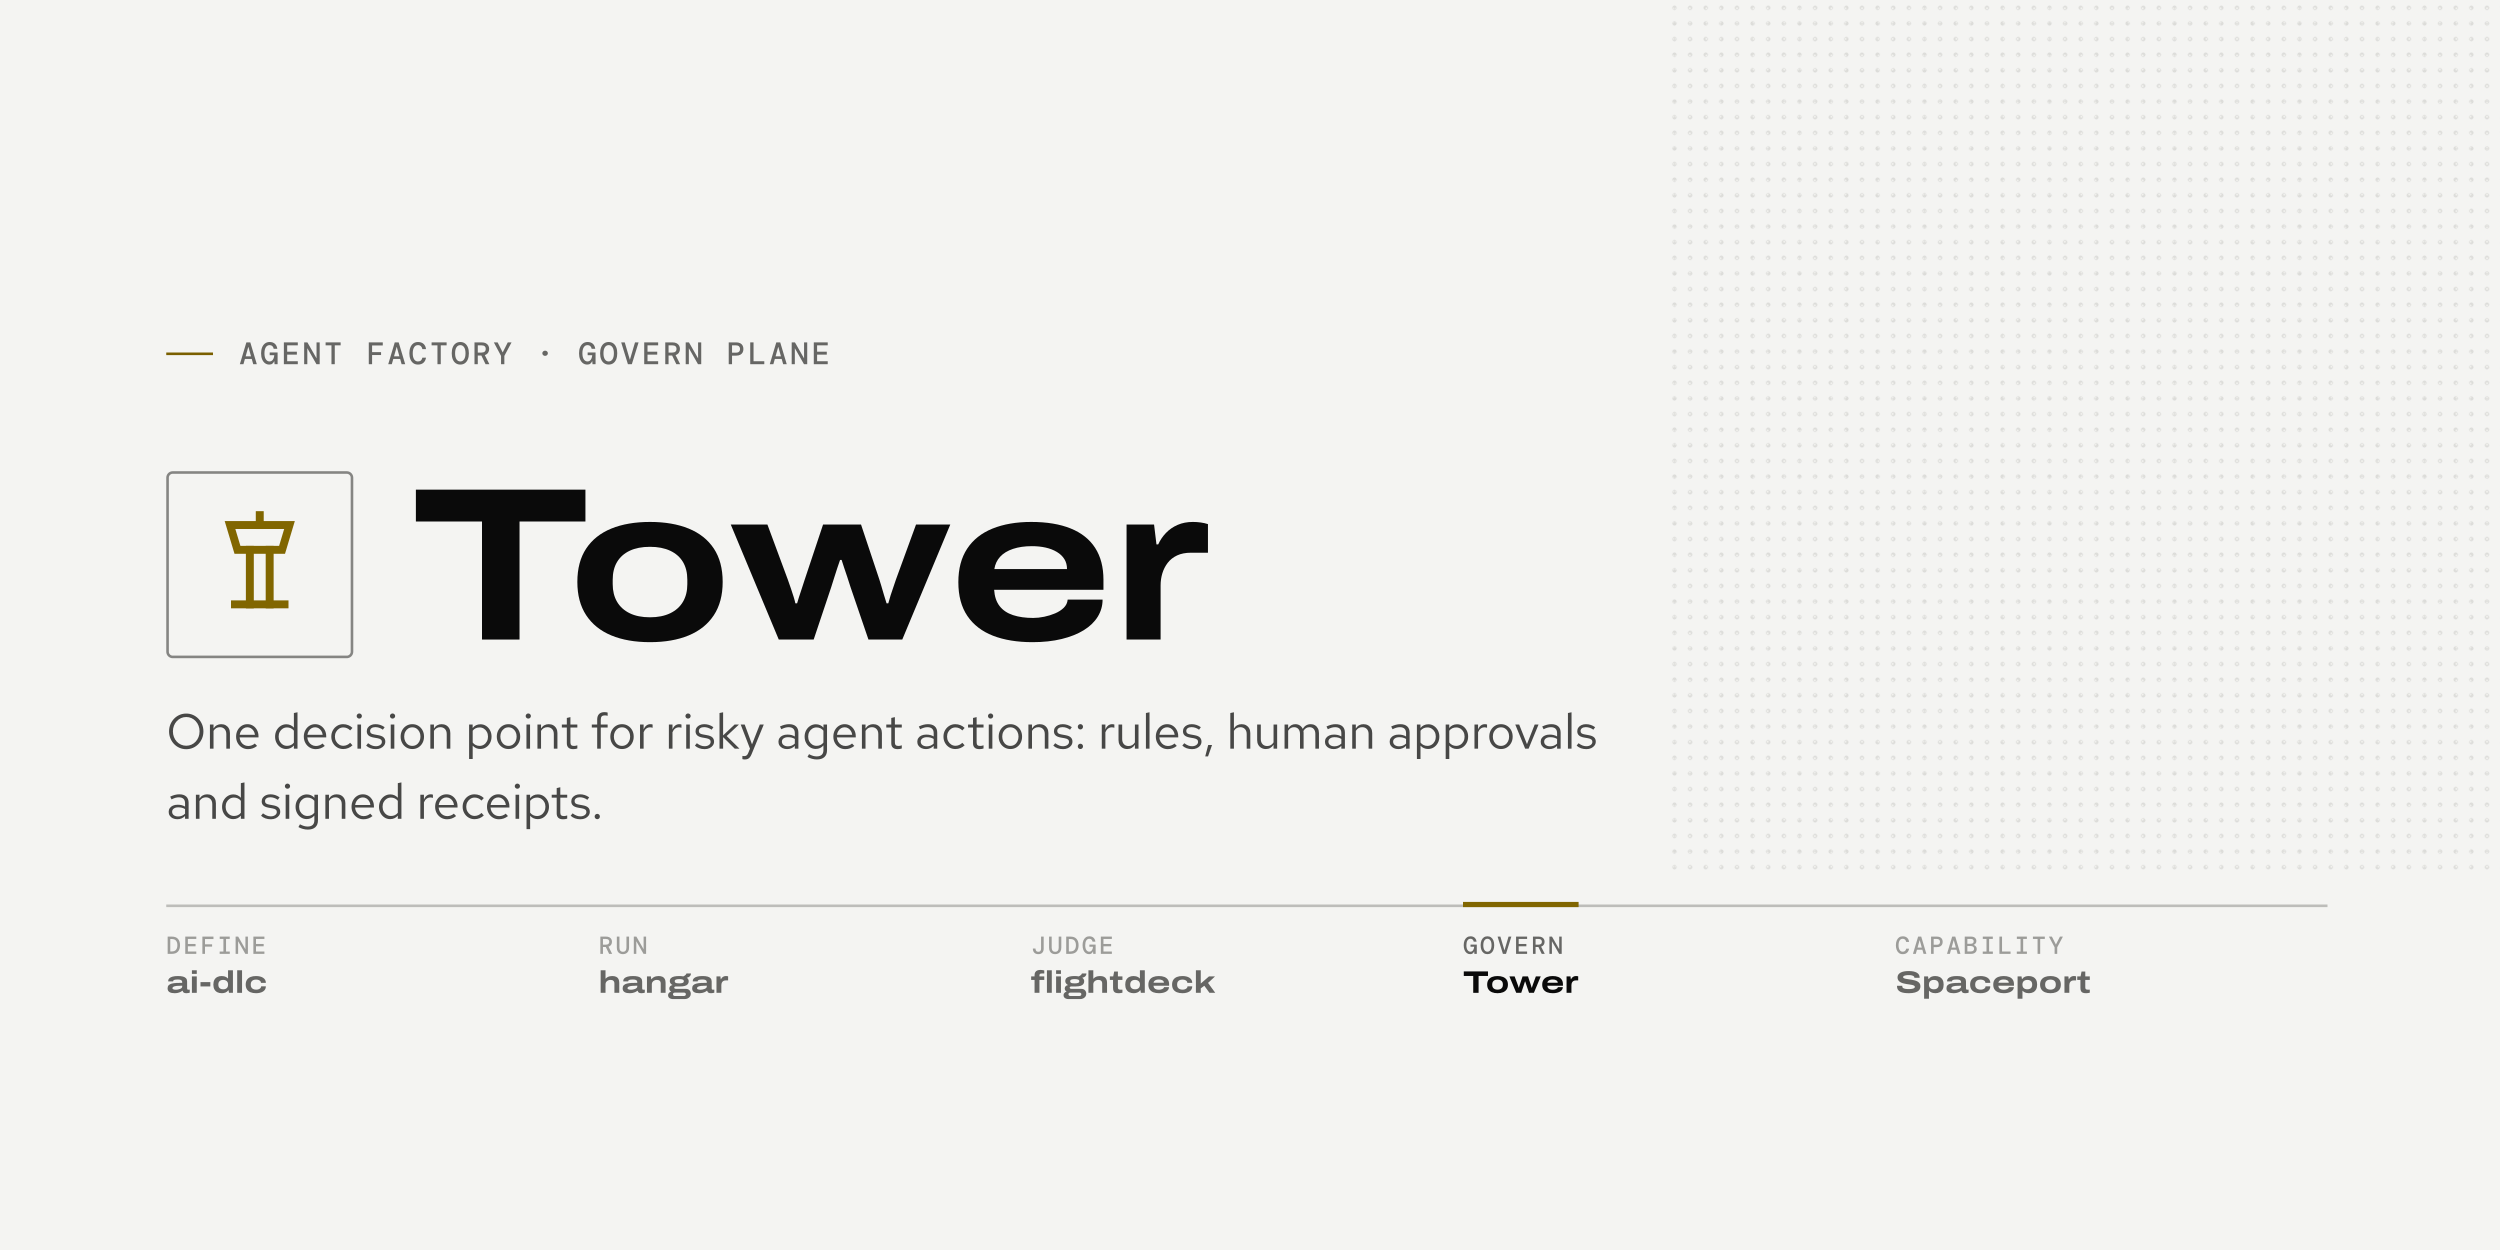
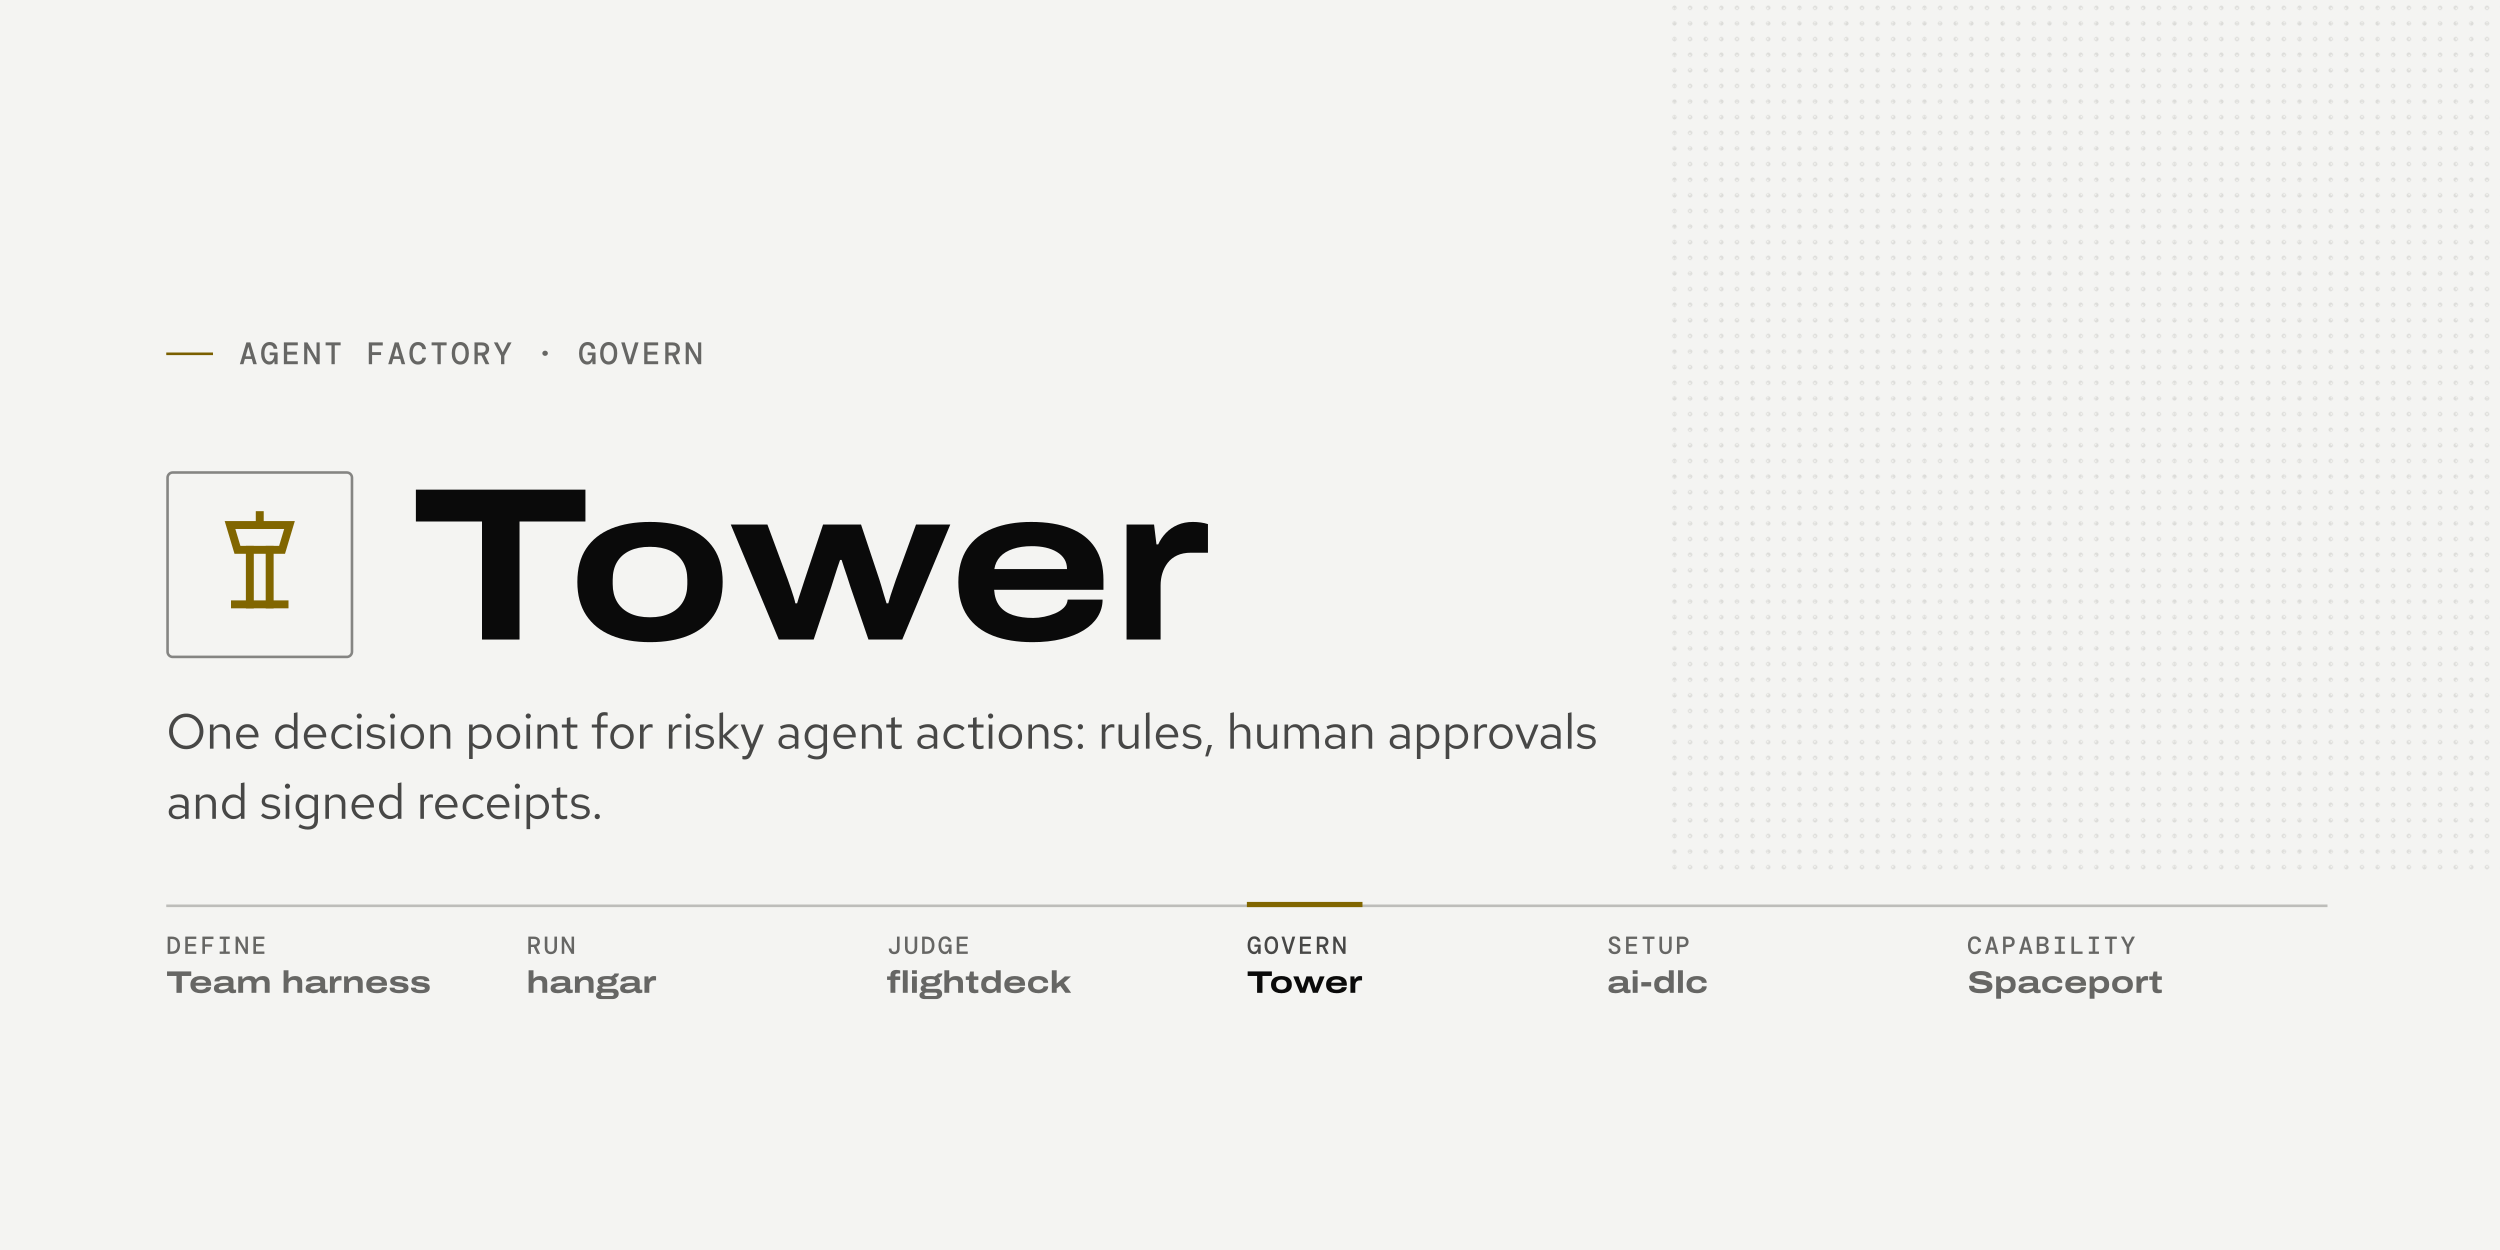
<svg xmlns="http://www.w3.org/2000/svg" width="1280" height="640" viewBox="0 0 1280 640" role="img" aria-labelledby="t d">
  <defs>
    <path id="m1" d="M28 0 237 700H363L572 0H457L410 168H190L143 0ZM297 550 214 253H386L303 550Z" />
    <path id="m7" d="M291 -12Q213 -12 154 32.5Q95 77 62 158Q29 239 29 350Q29 459 62 540Q95 621 156.5 666.5Q218 712 304 712Q408 712 471.5 655Q535 598 549 494H434Q424 548 390.5 580Q357 612 304 612Q223 612 180 542Q137 472 137 350Q137 223 182.5 155.5Q228 88 301 88Q350 88 382 117Q414 146 431 191.5Q448 237 452 288H305V376H559V0H461L454 94H448Q428 48 392 18Q356 -12 291 -12Z" />
    <path id="m5" d="M80 0V700H527V605H186V401H497V307H186V95H527V0Z" />
    <path id="m15" d="M51 0V700H155L448 187V700H549V0H445L152 513V0Z" />
    <path id="m21" d="M247 0V605H59V700H541V605H353V0Z" />
    <path id="m6" d="M84 0V700H533V601H190V387H478V294H190V0Z" />
    <path id="m3" d="M302 -12Q214 -12 152.5 33Q91 78 58.5 159.5Q26 241 26 349Q26 458 58.5 539.5Q91 621 153 666.5Q215 712 302 712Q415 712 482 650.5Q549 589 560 484H443Q434 539 398.5 575.5Q363 612 301 612Q222 612 178 542Q134 472 134 349Q134 227 178 157.5Q222 88 301 88Q365 88 399 121.5Q433 155 443 210H560Q544 107 479 47.5Q414 -12 302 -12Z" />
    <path id="m16" d="M300 -12Q215 -12 153 32Q91 76 58 157Q25 238 25 350Q25 462 58 543Q91 624 153 668Q215 712 300 712Q386 712 447.5 668Q509 624 542 543Q575 462 575 350Q575 238 542 157Q509 76 447.5 32Q386 -12 300 -12ZM300 88Q375 88 421 155.5Q467 223 467 350Q467 477 421 544.5Q375 612 300 612Q224 612 178.5 544.5Q133 477 133 350Q133 223 178.5 155.5Q224 88 300 88Z" />
    <path id="m19" d="M75 0V700H304Q386 700 439.5 672Q493 644 519.5 596.5Q546 549 546 489Q546 421 511.5 368.5Q477 316 406 292L553 0H430L296 277H181V0ZM181 373H298Q370 373 403.5 405Q437 437 437 489Q437 542 404 573.5Q371 605 297 605H181Z" />
    <path id="m26" d="M247 0V266L16 700H137L300 378L463 700H584L353 266V0Z" />
    <path id="m87" d="M300 267Q263 267 237 291.5Q211 316 211 351Q211 386 237 410Q263 434 300 434Q338 434 363.5 410Q389 386 389 351Q389 316 363.5 291.5Q338 267 300 267Z" />
    <path id="m23" d="M237 0 21 700H135L300 140L465 700H579L363 0Z" />
-     <path id="m17" d="M71 0V700H308Q388 700 440 672.5Q492 645 517 597Q542 549 542 487Q542 425 517 377Q492 329 440 301.5Q388 274 308 274H177V0ZM177 369H303Q371 369 402.5 401Q434 433 434 487Q434 540 402.5 572.5Q371 605 303 605H177Z" />
-     <path id="m12" d="M81 0V700H187V95H532V0Z" />
    <path id="d20" d="M328 0V541H25V687H802V541H500V0Z" />
    <path id="d43" d="M380 -12Q277 -12 202.5 19Q128 50 87.5 111.5Q47 173 47 264Q47 356 87.5 417Q128 478 202.5 508.5Q277 539 380 539Q483 539 557.5 508.5Q632 478 672.5 417Q713 356 713 264Q713 173 672.5 111.5Q632 50 557.5 19Q483 -12 380 -12ZM380 102Q434 102 472.5 120.5Q511 139 531 173Q551 207 551 254V274Q551 322 531 355.5Q511 389 472.5 407Q434 425 380 425Q325 425 287 407Q249 389 229 355.5Q209 322 209 274V254Q209 207 229 173Q249 139 287 120.5Q325 102 380 102Z" />
    <path id="d51" d="M224 0 4 527H172L265 276Q273 254 280 233Q287 212 292.5 194.5Q298 177 300 166H308Q311 177 316.5 194Q322 211 329 232Q336 253 343 275L427 527H601L685 275Q688 267 693.5 247.5Q699 228 705.5 206.5Q712 185 718 166H726Q730 182 736.5 202.5Q743 223 750 242.5Q757 262 761 275L853 527H1010L790 0H635L553 240Q546 263 538 286.5Q530 310 523 331Q516 352 512 365H505Q500 350 492.5 328.5Q485 307 478 283.5Q471 260 464 239L384 0Z" />
    <path id="d32" d="M387 -12Q282 -12 206 17.5Q130 47 88.5 108Q47 169 47 263Q47 355 87.5 416.5Q128 478 203.5 508.5Q279 539 381 539Q488 539 562 509Q636 479 674 420Q712 361 712 274V228H211Q214 182 236 153.5Q258 125 297.5 112Q337 99 390 99Q414 99 440.5 104.5Q467 110 490.5 120Q514 130 530 145.5Q546 161 548 183H708Q708 141 686 105Q664 69 622 43Q580 17 520.5 2.5Q461 -12 387 -12ZM212 323H545Q545 349 533 368.5Q521 388 498.5 401.5Q476 415 447 421.5Q418 428 384 428Q335 428 297.5 415.5Q260 403 238.5 379.5Q217 356 212 323Z" />
    <path id="d46" d="M69 0V527H195L206 436H214Q227 465 249.5 488.5Q272 512 303 525.5Q334 539 373 539Q391 539 409 536.5Q427 534 442 529V398H365Q327 398 300.5 385.5Q274 373 257.5 351.5Q241 330 233 303.5Q225 277 225 248V0Z" />
    <path id="s15" d="M405 -11Q332 -11 269 16.5Q206 44 158.5 93.5Q111 143 84 208.5Q57 274 57 350Q57 426 84 491.5Q111 557 158.5 606.5Q206 656 269 683.5Q332 711 405 711Q478 711 541 683.5Q604 656 651.5 606.5Q699 557 726 491.5Q753 426 753 350Q753 274 726 208.5Q699 143 651.5 93.5Q604 44 541 16.5Q478 -11 405 -11ZM405 59Q462 59 511 81Q560 103 597 143Q634 183 654.5 236Q675 289 675 350Q675 412 654.5 464.5Q634 517 597 557Q560 597 511 619Q462 641 405 641Q348 641 299 619Q250 597 213 557Q176 517 155.5 464.5Q135 412 135 350Q135 289 155.5 236Q176 183 213 143Q250 103 299 81Q348 59 405 59Z" />
    <path id="s41" d="M75 0V488H148V409Q176 453 215 474.5Q254 496 303 496Q356 496 395.5 473.5Q435 451 457.5 410.5Q480 370 480 316V0H407V295Q407 360 371.5 397.5Q336 435 276 435Q236 435 203 416Q170 397 148 360V0Z" />
    <path id="s31" d="M295 -10Q227 -10 172 23.5Q117 57 85 114.5Q53 172 53 244Q53 316 83.5 373Q114 430 166 463Q218 496 283 496Q347 496 397.5 463.5Q448 431 477.5 375.5Q507 320 507 250V228H124Q128 178 151.5 138.5Q175 99 213.5 76.5Q252 54 298 54Q336 54 371.5 67.5Q407 81 432 104L478 55Q436 22 391 6Q346 -10 295 -10ZM126 280H435Q430 324 408.5 358.5Q387 393 354.5 413Q322 433 282 433Q242 433 209 413.5Q176 394 154.5 359.5Q133 325 126 280Z" />
    <path id="s30" d="M278 -7Q215 -7 164 26.5Q113 60 83 116.5Q53 173 53 243Q53 314 83.5 370.5Q114 427 166 460.5Q218 494 282 494Q327 494 366 476.5Q405 459 434 426V722L507 737V0H434V65Q406 30 366 11.5Q326 -7 278 -7ZM296 57Q339 57 375 74Q411 91 434 122V364Q410 395 373.5 412.5Q337 430 296 430Q247 430 208.5 406Q170 382 147.5 340Q125 298 125 244Q125 191 147.5 148.5Q170 106 208.5 81.5Q247 57 296 57Z" />
    <path id="s29" d="M294 -8Q226 -8 171.5 25.5Q117 59 85 116.5Q53 174 53 244Q53 315 85 372Q117 429 171.5 462.5Q226 496 294 496Q348 496 397 476Q446 456 482 420L435 369Q409 398 372 414Q335 430 297 430Q249 430 210.5 405Q172 380 149 338Q126 296 126 244Q126 192 149 150Q172 108 210.5 83Q249 58 297 58Q335 58 372 74.5Q409 91 435 119L482 68Q446 32 397 12Q348 -8 294 -8Z" />
    <path id="s35" d="M74 0V488H147V0ZM111 609Q89 609 73.5 624.5Q58 640 58 661Q58 682 73.5 697.5Q89 713 111 713Q133 713 148.5 697.5Q164 682 164 661Q164 640 148.5 624.5Q133 609 111 609Z" />
    <path id="s46" d="M226 -10Q166 -10 115 8.5Q64 27 28 62L67 110Q111 78 148 63.5Q185 49 224 49Q277 49 312 74Q347 99 347 138Q347 168 326.5 185Q306 202 259 211L179 225Q108 238 74.5 269Q41 300 41 353Q41 395 63.5 427Q86 459 126 477.5Q166 496 217 496Q267 496 312 481.5Q357 467 403 435L367 384Q329 411 291 423.5Q253 436 214 436Q166 436 137 415Q108 394 108 358Q108 328 126.5 312Q145 296 192 288L274 273Q348 260 382 228Q416 196 416 142Q416 99 391 64.5Q366 30 323 10Q280 -10 226 -10Z" />
    <path id="s42" d="M290 -8Q223 -8 169 25Q115 58 84 115Q53 172 53 244Q53 316 84 373Q115 430 169 463Q223 496 290 496Q358 496 411.5 463Q465 430 496 373Q527 316 527 244Q527 172 496 115Q465 58 411.5 25Q358 -8 290 -8ZM290 56Q338 56 375 80.5Q412 105 433.5 148Q455 191 455 244Q455 298 433.5 340.5Q412 383 375 407.5Q338 432 290 432Q242 432 205 407.5Q168 383 146.5 340.5Q125 298 125 244Q125 191 146.5 148Q168 105 205 80.5Q242 56 290 56Z" />
    <path id="s43" d="M75 -209V488H147V418Q175 455 215.5 474.5Q256 494 305 494Q369 494 419.5 460.5Q470 427 500 370.5Q530 314 530 244Q530 174 499.5 117Q469 60 417.5 26.5Q366 -7 301 -7Q255 -7 216 10.5Q177 28 148 61V-209ZM287 56Q336 56 374.5 80.5Q413 105 435.5 147.5Q458 190 458 243Q458 297 435.5 339Q413 381 374.5 405.5Q336 430 287 430Q244 430 207.5 412.5Q171 395 148 363V124Q172 92 208.5 74Q245 56 287 56Z" />
    <path id="s47" d="M261 -10Q198 -10 165.5 20.5Q133 51 133 109V428H32V488H133V622L206 639V488H346V428H206V128Q206 89 222.5 72Q239 55 277 55Q296 55 311 58Q326 61 346 68V3Q326 -4 304 -7Q282 -10 261 -10Z" />
    <path id="s32" d="M137 0V428H28V488H137V590Q137 662 175 701Q213 740 283 740Q303 740 319.5 738Q336 736 349 731V665Q333 670 320 672Q307 674 290 674Q248 674 229 653.5Q210 633 210 589V488H349V428H210V0Z" />
    <path id="s45" d="M75 0V488H148V388Q167 439 202.5 467.5Q238 496 284 496Q297 496 308 494.5Q319 493 330 489V423Q318 427 304.5 429.5Q291 432 279 432Q234 432 200.5 406Q167 380 148 333V0Z" />
    <path id="s38" d="M75 0V722L148 737V269L380 488H468L220 256L479 0H383L148 233V0Z" />
    <path id="s52" d="M96 -219Q73 -219 49 -212V-147Q59 -149 70 -150Q81 -151 89 -151Q117 -151 135.5 -136Q154 -121 167 -89L203 0L15 488H96L244 87L401 488H482L236 -111Q220 -150 201 -174Q182 -198 157 -208.5Q132 -219 96 -219Z" />
    <path id="s27" d="M226 -9Q174 -9 134 10Q94 29 71.5 62.5Q49 96 49 140Q49 184 72 216.5Q95 249 136 267Q177 285 232 285Q274 285 311.5 276Q349 267 381 247V314Q381 374 349 404.5Q317 435 255 435Q221 435 185.5 425Q150 415 107 393L80 449Q178 496 264 496Q355 496 404 451.5Q453 407 453 324V0H381V57Q349 24 310 7.5Q271 -9 226 -9ZM119 142Q119 99 152.5 73Q186 47 241 47Q282 47 316.5 61Q351 75 381 103V197Q350 215 317 223.5Q284 232 243 232Q187 232 153 207.5Q119 183 119 142Z" />
    <path id="s33" d="M301 -219Q252 -219 202.5 -205.5Q153 -192 111 -168L142 -112Q187 -135 224 -146Q261 -157 298 -157Q365 -157 399.5 -125Q434 -93 434 -32V66Q406 31 366 12.5Q326 -6 278 -6Q215 -6 164 27.5Q113 61 83 117.5Q53 174 53 244Q53 314 83.5 370.5Q114 427 166 460.5Q218 494 282 494Q328 494 367 476.5Q406 459 435 425V488H507V-31Q507 -122 454 -170.5Q401 -219 301 -219ZM296 57Q339 57 375 74.5Q411 92 434 123V364Q410 395 373.5 412.5Q337 430 296 430Q247 430 208.5 406Q170 382 147.5 340Q125 298 125 244Q125 191 147.5 148.5Q170 106 208.5 81.5Q247 57 296 57Z" />
    <path id="s64" d="M125 -8Q103 -8 87.5 8Q72 24 72 46Q72 69 87.5 84.5Q103 100 125 100Q147 100 162.5 84.5Q178 69 178 46Q178 24 162.5 8Q147 -8 125 -8ZM125 389Q103 389 87.5 405Q72 421 72 443Q72 466 87.5 481.5Q103 497 125 497Q147 497 162.5 481.5Q178 466 178 443Q178 421 162.5 405Q147 389 125 389Z" />
    <path id="s48" d="M249 -8Q197 -8 157 15Q117 38 94.5 79Q72 120 72 173V488H146V194Q146 129 181 91Q216 53 276 53Q317 53 349.5 72Q382 91 404 127V488H477V0H404V79Q376 36 337.5 14Q299 -8 249 -8Z" />
    <path id="s39" d="M75 0V722L148 737V0Z" />
    <path id="s63" d="M50 -157 110 74H188L107 -157Z" />
    <path id="s34" d="M75 0V722L148 737V409Q176 453 215 474.5Q254 496 303 496Q356 496 395.5 473.5Q435 451 457.5 410.5Q480 370 480 316V0H407V295Q407 360 371.5 397.5Q336 435 276 435Q236 435 203 416Q170 397 148 360V0Z" />
    <path id="s40" d="M75 0V488H148V412Q176 454 212 475Q248 496 293 496Q345 496 384 470.5Q423 445 443 401Q472 448 512.5 472Q553 496 606 496Q655 496 692.5 473Q730 450 751 409.5Q772 369 772 315V0H699V297Q699 361 667 398Q635 435 579 435Q541 435 510.5 416Q480 397 457 358Q459 348 460 337Q461 326 461 315V0H388V297Q388 361 355.5 398Q323 435 267 435Q192 435 148 363V0Z" />
    <path id="s49" d="M215 0 15 488H94L252 91L408 488H486L285 0Z" />
    <path id="s62" d="M125 -8Q103 -8 87.5 8Q72 24 72 46Q72 69 87.5 84.5Q103 100 125 100Q147 100 162.5 84.5Q178 69 178 46Q178 24 162.5 8Q147 -8 125 -8Z" />
    <path id="m4" d="M57 0V700H225Q394 700 476 606.5Q558 513 558 350Q558 187 476 93.5Q394 0 225 0ZM163 98H221Q343 98 397 166.5Q451 235 451 350Q451 465 397 533.5Q343 602 221 602H163Z" />
    <path id="m9" d="M95 0V94H247V606H97V700H503V606H353V94H505V0Z" />
    <path id="d28" d="M270 -12Q222 -12 181 -4.5Q140 3 109 20.5Q78 38 60.5 68Q43 98 43 144Q43 207 78 243.5Q113 280 176.5 296Q240 312 325.5 316.5Q411 321 512 321V340Q512 373 496 392Q480 411 447.5 419.5Q415 428 363 428Q324 428 291.5 422.5Q259 417 240 405.5Q221 394 221 376V366H64Q63 370 62.5 373.5Q62 377 62 382Q62 429 97 464.5Q132 500 201.5 519.5Q271 539 374 539Q470 539 535.5 522Q601 505 635 466Q669 427 669 362V141Q669 123 676.5 112.5Q684 102 702 102H754V6Q742 1 714 -5.5Q686 -12 652 -12Q606 -12 579.5 -1.5Q553 9 541 27.5Q529 46 524 68H516Q488 43 449.5 25Q411 7 366 -2.5Q321 -12 270 -12ZM311 99Q339 99 373.5 105.5Q408 112 440 124.5Q472 137 492 156Q512 175 512 202V230Q405 230 336 222Q267 214 233 197Q199 180 199 149Q199 128 215.5 117.5Q232 107 258 103Q284 99 311 99Z" />
-     <path id="d36" d="M69 608V724H225V608ZM69 0V527H225V0Z" />
-     <path id="d180" d="M50 205V344H366V205Z" />
-     <path id="d31" d="M320 -12Q238 -12 177 18Q116 48 81.5 109.5Q47 171 47 263Q47 357 81 418Q115 479 175 509Q235 539 313 539Q352 539 389 530.5Q426 522 457.5 505Q489 488 511 462H518V724H675V0H548L535 83H527Q489 31 435.5 9.5Q382 -12 320 -12ZM362 113Q412 113 447 130.5Q482 148 500.5 181Q519 214 519 259V267Q519 302 508.5 329Q498 356 477.5 375Q457 394 427.5 404.5Q398 415 361 415Q312 415 277.5 397.5Q243 380 225 348Q207 316 207 271V256Q207 211 225.5 179Q244 147 278.5 130Q313 113 362 113Z" />
-     <path id="d40" d="M69 0V724H225V0Z" />
-     <path id="d30" d="M381 -12Q277 -12 202.5 18.5Q128 49 88 110.5Q48 172 48 264Q48 356 88 417Q128 478 202.5 508.5Q277 539 381 539Q446 539 503.5 525.5Q561 512 604 484.5Q647 457 671 416Q695 375 695 320H537Q537 354 516 377Q495 400 459.5 412.5Q424 425 381 425Q326 425 288 407Q250 389 230 355.5Q210 322 210 274V254Q210 207 230.5 173Q251 139 290.5 120.5Q330 102 387 102Q429 102 464.5 115.5Q500 129 521.5 153Q543 177 543 208H695Q695 152 670.5 110.5Q646 69 603.5 42Q561 15 503.5 1.5Q446 -12 381 -12Z" />
-     <path id="m22" d="M298 -12Q227 -12 171.5 17Q116 46 84 105.5Q52 165 52 256V700H158V250Q158 170 196 126.5Q234 83 300 83Q366 83 404 126.5Q442 170 442 250V700H548V256Q548 165 515 105.5Q482 46 425.5 17Q369 -12 298 -12Z" />
+     <path id="d41" d="M69 0V527H195L206 438H215Q243 476 278.5 498Q314 520 354.5 529.5Q395 539 434 539Q508 539 557.5 514.5Q607 490 629 438H639Q667 476 703 498Q739 520 779.5 529.5Q820 539 860 539Q931 539 979.5 515.5Q1028 492 1052 444Q1076 396 1076 323V0H920V298Q920 329 911.5 351.5Q903 374 887.5 388Q872 402 850.5 408.5Q829 415 802 415Q762 415 727.5 397.5Q693 380 671.5 349.5Q650 319 650 278V0H494V298Q494 329 486 351.5Q478 374 462.5 388Q447 402 425.5 408.5Q404 415 376 415Q336 415 301.5 397.5Q267 380 246 349.5Q225 319 225 278V0Z" />
    <path id="d35" d="M69 0V724H225V457H233Q260 488 294.5 506Q329 524 366.5 531.5Q404 539 440 539Q515 539 565.5 515.5Q616 492 641 444Q666 396 666 323V0H510V298Q510 329 501 351.5Q492 374 476 388Q460 402 436.5 408.5Q413 415 384 415Q342 415 306 397.5Q270 380 247.5 349.5Q225 319 225 278V0Z" />
    <path id="d42" d="M69 0V527H195L206 438H215Q244 476 280.5 498Q317 520 358.5 529.5Q400 539 440 539Q515 539 565.5 515.5Q616 492 641 444Q666 396 666 323V0H510V298Q510 329 501 351.5Q492 374 476 388Q460 402 436.5 408.5Q413 415 384 415Q342 415 306 397.5Q270 380 247.5 349.5Q225 319 225 278V0Z" />
+     <path id="d47" d="M340 -12Q281 -12 227 -2.5Q173 7 130.5 26Q88 45 63 76Q38 107 38 149Q38 154 38.5 158Q39 162 40 166H200Q200 164 199.5 161Q199 158 199 156Q199 133 219 119Q239 105 271.5 98.5Q304 92 341 92Q376 92 409.5 96Q443 100 465 111.5Q487 123 487 147Q487 171 461 182Q435 193 388.5 198.5Q342 204 280 213Q233 220 192.5 231Q152 242 121.5 259.5Q91 277 74 305Q57 333 57 374Q57 418 78 449.5Q99 481 137.5 501Q176 521 230 530Q284 539 349 539Q406 539 456.5 530Q507 521 545 502Q583 483 605 455Q627 427 627 390Q627 386 627 382Q627 378 626 375H466V380Q466 400 449 412Q432 424 405 429.5Q378 435 347 435Q336 435 314 434Q292 433 268.5 429Q245 425 229 416Q213 407 213 390Q213 369 238 359Q263 349 303.5 344Q344 339 391 333Q441 327 486.5 318Q532 309 567.5 291.5Q603 274 623 244Q643 214 643 166Q643 116 622 81.5Q601 47 561.5 26.5Q522 6 465.5 -3Q409 -12 340 -12Z" />
+     <path id="m22" d="M298 -12Q227 -12 171.5 17Q116 46 84 105.5Q52 165 52 256V700H158V250Q158 170 196 126.5Q234 83 300 83Q366 83 404 126.5Q442 170 442 250V700H548V256Q548 165 515 105.5Q482 46 425.5 17Q369 -12 298 -12Z" />
    <path id="d34" d="M177 -201Q134 -201 96.5 -188Q59 -175 36 -147Q13 -119 13 -73Q13 -34 41 -4Q69 26 113 41Q81 57 66.5 83Q52 109 52 139Q52 181 80.5 211.5Q109 242 158 249Q118 270 93.5 302.5Q69 335 69 372Q69 434 105 471Q141 508 209 523.5Q277 539 373 539Q408 539 440 536Q472 533 501 527Q550 549 574.5 574.5Q599 600 603 621H748Q747 583 731 556Q715 529 685 511Q655 493 613 484Q643 464 659.5 435.5Q676 407 676 371Q676 314 644.5 277Q613 240 553.5 222.5Q494 205 409 205H273Q243 205 227 195Q211 185 211 167Q211 149 226.5 138Q242 127 277 127H581Q660 127 701 82.5Q742 38 742 -31Q742 -82 715 -120Q688 -158 643.5 -179.5Q599 -201 545 -201ZM228 -101H527Q543 -101 556 -94.5Q569 -88 577 -75Q585 -62 585 -46Q585 -21 567.5 -7Q550 7 527 7H232Q206 7 188.5 -6.5Q171 -20 171 -45Q171 -70 187.5 -85.5Q204 -101 228 -101ZM373 303Q441 303 480 318Q519 333 519 372Q519 411 480 426Q441 441 373 441Q305 441 266 426Q227 411 227 372Q227 344 244.5 329Q262 314 295 308.5Q328 303 373 303Z" />
    <path id="m10" d="M309 -12Q201 -12 143 48.5Q85 109 85 215H192Q193 160 220 122Q247 84 308 84Q367 84 392.5 121Q418 158 418 213V700H524V213Q524 105 467 46.5Q410 -12 309 -12Z" />
    <path id="d60" d="M122 0V413H13V527H122V566Q122 622 143.5 659.5Q165 697 206 716Q247 735 306 735Q326 735 349 733Q372 731 394 727.5Q416 724 434 718V621H366Q318 621 298.5 608.5Q279 596 279 565V527H434V413H279V0ZM519 0V724H675V0Z" />
+     <path id="d36" d="M69 608V724H225V608ZM69 0V527H225V0Z" />
    <path id="d48" d="M304 -12Q243 -12 203.5 3.5Q164 19 145 56.5Q126 94 126 159V413H24V527H131L162 683H282V527H427V413H282V179Q282 141 296.5 121.5Q311 102 359 102H427V5Q413 0 390.5 -4Q368 -8 344.5 -10Q321 -12 304 -12Z" />
+     <path id="d31" d="M320 -12Q238 -12 177 18Q116 48 81.5 109.5Q47 171 47 263Q47 357 81 418Q115 479 175 509Q235 539 313 539Q352 539 389 530.5Q426 522 457.5 505Q489 488 511 462H518V724H675V0H548L535 83H527Q489 31 435.5 9.5Q382 -12 320 -12ZM362 113Q412 113 447 130.5Q482 148 500.5 181Q519 214 519 259V267Q519 302 508.5 329Q498 356 477.5 375Q457 394 427.5 404.5Q398 415 361 415Q312 415 277.5 397.5Q243 380 225 348Q207 316 207 271V256Q207 211 225.5 179Q244 147 278.5 130Q313 113 362 113Z" />
+     <path id="d30" d="M381 -12Q277 -12 202.5 18.5Q128 49 88 110.5Q48 172 48 264Q48 356 88 417Q128 478 202.5 508.5Q277 539 381 539Q446 539 503.5 525.5Q561 512 604 484.5Q647 457 671 416Q695 375 695 320H537Q537 354 516 377Q495 400 459.5 412.5Q424 425 381 425Q326 425 288 407Q250 389 230 355.5Q210 322 210 274V254Q210 207 230.5 173Q251 139 290.5 120.5Q330 102 387 102Q429 102 464.5 115.5Q500 129 521.5 153Q543 177 543 208H695Q695 152 670.5 110.5Q646 69 603.5 42Q561 15 503.5 1.5Q446 -12 381 -12Z" />
    <path id="d39" d="M69 0V724H225V298L488 527H682L458 318L690 0H504L339 227L225 143V0Z" />
+     <path id="m20" d="M307 -12Q233 -12 177.5 15Q122 42 90.5 92Q59 142 58 211H170Q171 158 206.5 120.5Q242 83 306 83Q365 83 398 110.5Q431 138 431 182Q431 219 411.5 243.5Q392 268 351 287.5Q310 307 245 328Q158 356 117 405.5Q76 455 76 527Q76 610 136 661Q196 712 301 712Q403 712 465 659.5Q527 607 529 514H416Q416 539 402 562.5Q388 586 362 601.5Q336 617 298 617Q251 618 219 594.5Q187 571 187 531Q187 482 226 454.5Q265 427 353 398Q408 380 450.5 354.5Q493 329 517.5 289.5Q542 250 542 189Q542 133 514 87.5Q486 42 433.5 15Q381 -12 307 -12Z" />
+     <path id="m17" d="M71 0V700H308Q388 700 440 672.5Q492 645 517 597Q542 549 542 487Q542 425 517 377Q492 329 440 301.5Q388 274 308 274H177V0ZM177 369H303Q371 369 402.5 401Q434 433 434 487Q434 540 402.5 572.5Q371 605 303 605H177Z" />
+     <path id="d180" d="M50 205V344H366V205Z" />
+     <path id="d40" d="M69 0V724H225V0Z" />
    <path id="m2" d="M56 0V700H306Q415 700 471 650Q527 600 527 521Q527 460 495 422Q463 384 421 367V360Q471 342 507 301.5Q543 261 543 195Q543 141 516.5 96.5Q490 52 439 26Q388 0 314 0ZM162 408H293Q354 408 386 432.5Q418 457 418 507Q418 606 291 606H162ZM162 98H300Q365 98 400 126Q435 154 435 208Q435 261 398 289.5Q361 318 298 318H162Z" />
+     <path id="m12" d="M81 0V700H187V95H532V0Z" />
    <path id="d19" d="M440 -12Q359 -12 289.5 -2.5Q220 7 167 32Q114 57 85 101.5Q56 146 56 215Q56 217 56 220Q56 223 57 225H226Q225 221 225 216Q225 211 225 205Q225 174 250 155.5Q275 137 322 128.5Q369 120 432 120Q459 120 486.5 122Q514 124 539.5 128.5Q565 133 585 141Q605 149 617 161.5Q629 174 629 191Q629 215 605.5 229.5Q582 244 542.5 253Q503 262 453.5 268.5Q404 275 351 283.5Q298 292 248.5 306.5Q199 321 159.5 344.5Q120 368 96.5 405Q73 442 73 496Q73 546 98 584Q123 622 170 648Q217 674 283.5 686.5Q350 699 433 699Q517 699 582 685.5Q647 672 691.5 646.5Q736 621 758.5 583.5Q781 546 781 498V483H613V494Q613 516 591.5 532.5Q570 549 531.5 559Q493 569 442 569Q375 569 333 560.5Q291 552 271 537.5Q251 523 251 506Q251 484 274.5 471Q298 458 337.5 450Q377 442 426.5 435.5Q476 429 529 420Q582 411 631.5 397.5Q681 384 720.5 360Q760 336 783.5 300.5Q807 265 807 212Q807 131 760 81.5Q713 32 630.5 10Q548 -12 440 -12Z" />
    <path id="d44" d="M69 -189V527H195L208 444H217Q254 497 307.5 518Q361 539 424 539Q505 539 566 509Q627 479 661.5 418Q696 357 696 264Q696 171 662 109.5Q628 48 568.5 18Q509 -12 431 -12Q392 -12 354.5 -3.5Q317 5 286 22Q255 39 233 65H225V-189ZM383 113Q432 113 466.5 130.5Q501 148 519 180Q537 212 537 256V271Q537 316 519 348.5Q501 381 466 398Q431 415 381 415Q332 415 296.5 397Q261 379 242.5 346.5Q224 314 224 268V260Q224 226 234.5 198.5Q245 171 265.5 152Q286 133 315.5 123Q345 113 383 113Z" />
  </defs>
  <rect width="1280" height="640" fill="#F4F4F2" />
  <pattern id="dots" x="853.33" y="0" width="8" height="8" patternUnits="userSpaceOnUse">
    <circle cx="4" cy="4" r="1.1" fill="#DCDCD9" />
  </pattern>
  <rect x="853.33" y="0" width="426.67" height="448" fill="url(#dots)" />
  <g transform="translate(0 106.67) scale(1.33)">
    <rect x="64" y="55.5" width="18" height="1" fill="#7A5F00" />
    <g fill="#666664">
      <use href="#m1" transform="translate(92 60) scale(0.012 -0.012)" />
      <use href="#m7" transform="translate(100.16 60) scale(0.012 -0.012)" />
      <use href="#m5" transform="translate(108.32 60) scale(0.012 -0.012)" />
      <use href="#m15" transform="translate(116.48 60) scale(0.012 -0.012)" />
      <use href="#m21" transform="translate(124.64 60) scale(0.012 -0.012)" />
      <use href="#m6" transform="translate(140.96 60) scale(0.012 -0.012)" />
      <use href="#m1" transform="translate(149.12 60) scale(0.012 -0.012)" />
      <use href="#m3" transform="translate(157.28 60) scale(0.012 -0.012)" />
      <use href="#m21" transform="translate(165.44 60) scale(0.012 -0.012)" />
      <use href="#m16" transform="translate(173.6 60) scale(0.012 -0.012)" />
      <use href="#m19" transform="translate(181.76 60) scale(0.012 -0.012)" />
      <use href="#m26" transform="translate(189.92 60) scale(0.012 -0.012)" />
      <use href="#m87" transform="translate(206.24 60) scale(0.012 -0.012)" />
      <use href="#m7" transform="translate(222.56 60) scale(0.012 -0.012)" />
      <use href="#m16" transform="translate(230.72 60) scale(0.012 -0.012)" />
      <use href="#m23" transform="translate(238.88 60) scale(0.012 -0.012)" />
      <use href="#m5" transform="translate(247.04 60) scale(0.012 -0.012)" />
      <use href="#m19" transform="translate(255.2 60) scale(0.012 -0.012)" />
      <use href="#m15" transform="translate(263.36 60) scale(0.012 -0.012)" />
-       <use href="#m17" transform="translate(279.68 60) scale(0.012 -0.012)" />
-       <use href="#m12" transform="translate(287.84 60) scale(0.012 -0.012)" />
-       <use href="#m1" transform="translate(296 60) scale(0.012 -0.012)" />
-       <use href="#m15" transform="translate(304.16 60) scale(0.012 -0.012)" />
-       <use href="#m5" transform="translate(312.32 60) scale(0.012 -0.012)" />
    </g>
    <rect x="64.5" y="101.69" width="71" height="71" rx="2" fill="none" stroke="#858583" />
    <g transform="translate(77.1 114.29) scale(1.908)" fill="none" color="#816600" stroke="#816600" stroke-width="1.6" stroke-linecap="square" stroke-linejoin="miter">
      <path d="M6 4 H18 L16.5 9 H7.5 Z" />
      <path d="M10 9 V20" />
      <path d="M14 9 V20" />
      <path d="M7 20 H17" />
      <path d="M12 4 V2" />
    </g>
    <g fill="#0A0A0A">
      <use href="#d20" transform="translate(158 166) scale(0.084 -0.084)" />
      <use href="#d43" transform="translate(218.31 166) scale(0.084 -0.084)" />
      <use href="#d51" transform="translate(280.98 166) scale(0.084 -0.084)" />
      <use href="#d32" transform="translate(364.98 166) scale(0.084 -0.084)" />
      <use href="#d46" transform="translate(427.89 166) scale(0.084 -0.084)" />
    </g>
    <g fill="#474746">
      <use href="#s15" transform="translate(64 208) scale(0.019 -0.019)" />
      <use href="#s41" transform="translate(79.39 208) scale(0.019 -0.019)" />
      <use href="#s31" transform="translate(89.88 208) scale(0.019 -0.019)" />
      <use href="#s30" transform="translate(104.89 208) scale(0.019 -0.019)" />
      <use href="#s31" transform="translate(115.95 208) scale(0.019 -0.019)" />
      <use href="#s29" transform="translate(126.53 208) scale(0.019 -0.019)" />
      <use href="#s35" transform="translate(136.2 208) scale(0.019 -0.019)" />
      <use href="#s46" transform="translate(140.42 208) scale(0.019 -0.019)" />
      <use href="#s35" transform="translate(149.01 208) scale(0.019 -0.019)" />
      <use href="#s42" transform="translate(153.22 208) scale(0.019 -0.019)" />
      <use href="#s41" transform="translate(164.24 208) scale(0.019 -0.019)" />
      <use href="#s43" transform="translate(179.16 208) scale(0.019 -0.019)" />
      <use href="#s42" transform="translate(190.24 208) scale(0.019 -0.019)" />
      <use href="#s35" transform="translate(201.26 208) scale(0.019 -0.019)" />
      <use href="#s41" transform="translate(205.47 208) scale(0.019 -0.019)" />
      <use href="#s47" transform="translate(215.68 208) scale(0.019 -0.019)" />
      <use href="#s32" transform="translate(227.29 208) scale(0.019 -0.019)" />
      <use href="#s42" transform="translate(233.94 208) scale(0.019 -0.019)" />
      <use href="#s45" transform="translate(244.96 208) scale(0.019 -0.019)" />
      <use href="#s45" transform="translate(256.07 208) scale(0.019 -0.019)" />
      <use href="#s35" transform="translate(262.76 208) scale(0.019 -0.019)" />
      <use href="#s46" transform="translate(266.98 208) scale(0.019 -0.019)" />
      <use href="#s38" transform="translate(275.56 208) scale(0.019 -0.019)" />
      <use href="#s52" transform="translate(284.86 208) scale(0.019 -0.019)" />
      <use href="#s27" transform="translate(298.74 208) scale(0.019 -0.019)" />
      <use href="#s33" transform="translate(308.74 208) scale(0.019 -0.019)" />
      <use href="#s31" transform="translate(319.8 208) scale(0.019 -0.019)" />
      <use href="#s41" transform="translate(330.38 208) scale(0.019 -0.019)" />
      <use href="#s47" transform="translate(340.58 208) scale(0.019 -0.019)" />
      <use href="#s27" transform="translate(352.19 208) scale(0.019 -0.019)" />
      <use href="#s29" transform="translate(362.19 208) scale(0.019 -0.019)" />
      <use href="#s47" transform="translate(372.05 208) scale(0.019 -0.019)" />
      <use href="#s35" transform="translate(379.23 208) scale(0.019 -0.019)" />
      <use href="#s42" transform="translate(383.45 208) scale(0.019 -0.019)" />
      <use href="#s41" transform="translate(394.47 208) scale(0.019 -0.019)" />
      <use href="#s46" transform="translate(404.95 208) scale(0.019 -0.019)" />
      <use href="#s64" transform="translate(413.54 208) scale(0.019 -0.019)" />
      <use href="#s45" transform="translate(422.72 208) scale(0.019 -0.019)" />
      <use href="#s48" transform="translate(429.22 208) scale(0.019 -0.019)" />
      <use href="#s39" transform="translate(439.71 208) scale(0.019 -0.019)" />
      <use href="#s31" transform="translate(443.94 208) scale(0.019 -0.019)" />
      <use href="#s46" transform="translate(454.62 208) scale(0.019 -0.019)" />
      <use href="#s63" transform="translate(463.02 208) scale(0.019 -0.019)" />
      <use href="#s34" transform="translate(472.2 208) scale(0.019 -0.019)" />
      <use href="#s48" transform="translate(482.59 208) scale(0.019 -0.019)" />
      <use href="#s40" transform="translate(493.08 208) scale(0.019 -0.019)" />
      <use href="#s27" transform="translate(509.13 208) scale(0.019 -0.019)" />
      <use href="#s41" transform="translate(519.13 208) scale(0.019 -0.019)" />
      <use href="#s27" transform="translate(534.04 208) scale(0.019 -0.019)" />
      <use href="#s43" transform="translate(544.03 208) scale(0.019 -0.019)" />
      <use href="#s43" transform="translate(555.11 208) scale(0.019 -0.019)" />
      <use href="#s45" transform="translate(566.19 208) scale(0.019 -0.019)" />
      <use href="#s42" transform="translate(572.31 208) scale(0.019 -0.019)" />
      <use href="#s49" transform="translate(583.04 208) scale(0.019 -0.019)" />
      <use href="#s27" transform="translate(592.18 208) scale(0.019 -0.019)" />
      <use href="#s39" transform="translate(602.17 208) scale(0.019 -0.019)" />
      <use href="#s46" transform="translate(606.41 208) scale(0.019 -0.019)" />
    </g>
    <g fill="#474746">
      <use href="#s27" transform="translate(64 235) scale(0.019 -0.019)" />
      <use href="#s41" transform="translate(73.99 235) scale(0.019 -0.019)" />
      <use href="#s30" transform="translate(84.48 235) scale(0.019 -0.019)" />
      <use href="#s46" transform="translate(99.97 235) scale(0.019 -0.019)" />
      <use href="#s35" transform="translate(108.56 235) scale(0.019 -0.019)" />
      <use href="#s33" transform="translate(112.77 235) scale(0.019 -0.019)" />
      <use href="#s41" transform="translate(123.83 235) scale(0.019 -0.019)" />
      <use href="#s31" transform="translate(134.32 235) scale(0.019 -0.019)" />
      <use href="#s30" transform="translate(144.9 235) scale(0.019 -0.019)" />
      <use href="#s45" transform="translate(160.39 235) scale(0.019 -0.019)" />
      <use href="#s31" transform="translate(166.5 235) scale(0.019 -0.019)" />
      <use href="#s29" transform="translate(177.09 235) scale(0.019 -0.019)" />
      <use href="#s31" transform="translate(186.47 235) scale(0.019 -0.019)" />
      <use href="#s35" transform="translate(197.06 235) scale(0.019 -0.019)" />
      <use href="#s43" transform="translate(201.27 235) scale(0.019 -0.019)" />
      <use href="#s47" transform="translate(211.78 235) scale(0.019 -0.019)" />
      <use href="#s46" transform="translate(219.15 235) scale(0.019 -0.019)" />
      <use href="#s62" transform="translate(227.55 235) scale(0.019 -0.019)" />
    </g>
    <rect x="64" y="268" width="832" height="1" fill="#BDBDBA" />
-     <g fill="#9C9C99">
+     <g fill="#666664">
      <use href="#m4" transform="translate(64 287) scale(0.0095 -0.0095)" />
      <use href="#m5" transform="translate(70.56 287) scale(0.0095 -0.0095)" />
      <use href="#m6" transform="translate(77.11 287) scale(0.0095 -0.0095)" />
      <use href="#m9" transform="translate(83.66 287) scale(0.0095 -0.0095)" />
      <use href="#m15" transform="translate(90.22 287) scale(0.0095 -0.0095)" />
      <use href="#m5" transform="translate(96.78 287) scale(0.0095 -0.0095)" />
    </g>
    <g fill="#666664">
-       <use href="#d28" transform="translate(64 302) scale(0.012 -0.012)" />
-       <use href="#d36" transform="translate(73.05 302) scale(0.012 -0.012)" />
-       <use href="#d180" transform="translate(76.58 302) scale(0.012 -0.012)" />
-       <use href="#d31" transform="translate(81.57 302) scale(0.012 -0.012)" />
-       <use href="#d40" transform="translate(90.48 302) scale(0.012 -0.012)" />
-       <use href="#d30" transform="translate(94.01 302) scale(0.012 -0.012)" />
-     </g>
-     <g fill="#9C9C99">
-       <use href="#m19" transform="translate(230.4 287) scale(0.0095 -0.0095)" />
-       <use href="#m22" transform="translate(236.96 287) scale(0.0095 -0.0095)" />
-       <use href="#m15" transform="translate(243.51 287) scale(0.0095 -0.0095)" />
-     </g>
-     <g fill="#666664">
-       <use href="#d35" transform="translate(230.4 302) scale(0.012 -0.012)" />
-       <use href="#d28" transform="translate(239.18 302) scale(0.012 -0.012)" />
-       <use href="#d42" transform="translate(248.23 302) scale(0.012 -0.012)" />
-       <use href="#d34" transform="translate(257.02 302) scale(0.012 -0.012)" />
-       <use href="#d28" transform="translate(265.94 302) scale(0.012 -0.012)" />
-       <use href="#d46" transform="translate(274.99 302) scale(0.012 -0.012)" />
-     </g>
-     <g fill="#9C9C99">
-       <use href="#m10" transform="translate(396.8 287) scale(0.0095 -0.0095)" />
-       <use href="#m22" transform="translate(403.36 287) scale(0.0095 -0.0095)" />
-       <use href="#m4" transform="translate(409.91 287) scale(0.0095 -0.0095)" />
-       <use href="#m7" transform="translate(416.47 287) scale(0.0095 -0.0095)" />
-       <use href="#m5" transform="translate(423.02 287) scale(0.0095 -0.0095)" />
-     </g>
-     <g fill="#666664">
-       <use href="#d60" transform="translate(396.8 302) scale(0.012 -0.012)" />
-       <use href="#d36" transform="translate(405.73 302) scale(0.012 -0.012)" />
-       <use href="#d34" transform="translate(409.26 302) scale(0.012 -0.012)" />
-       <use href="#d35" transform="translate(418.18 302) scale(0.012 -0.012)" />
-       <use href="#d48" transform="translate(426.97 302) scale(0.012 -0.012)" />
-       <use href="#d31" transform="translate(432.61 302) scale(0.012 -0.012)" />
-       <use href="#d32" transform="translate(441.52 302) scale(0.012 -0.012)" />
-       <use href="#d30" transform="translate(450.63 302) scale(0.012 -0.012)" />
-       <use href="#d39" transform="translate(459.55 302) scale(0.012 -0.012)" />
-     </g>
-     <g fill="#666664">
-       <use href="#m7" transform="translate(563.2 287) scale(0.0095 -0.0095)" />
-       <use href="#m16" transform="translate(569.75 287) scale(0.0095 -0.0095)" />
-       <use href="#m23" transform="translate(576.31 287) scale(0.0095 -0.0095)" />
-       <use href="#m5" transform="translate(582.87 287) scale(0.0095 -0.0095)" />
-       <use href="#m19" transform="translate(589.42 287) scale(0.0095 -0.0095)" />
-       <use href="#m15" transform="translate(595.98 287) scale(0.0095 -0.0095)" />
+       <use href="#d20" transform="translate(64 302) scale(0.012 -0.012)" />
+       <use href="#d32" transform="translate(72.74 302) scale(0.012 -0.012)" />
+       <use href="#d28" transform="translate(81.84 302) scale(0.012 -0.012)" />
+       <use href="#d41" transform="translate(90.89 302) scale(0.012 -0.012)" />
+       <use href="#d35" transform="translate(108.35 302) scale(0.012 -0.012)" />
+       <use href="#d28" transform="translate(117.14 302) scale(0.012 -0.012)" />
+       <use href="#d46" transform="translate(126.18 302) scale(0.012 -0.012)" />
+       <use href="#d42" transform="translate(131.64 302) scale(0.012 -0.012)" />
+       <use href="#d32" transform="translate(140.43 302) scale(0.012 -0.012)" />
+       <use href="#d47" transform="translate(149.54 302) scale(0.012 -0.012)" />
+       <use href="#d47" transform="translate(157.74 302) scale(0.012 -0.012)" />
+     </g>
+     <g fill="#666664">
+       <use href="#m19" transform="translate(202.67 287) scale(0.0095 -0.0095)" />
+       <use href="#m22" transform="translate(209.22 287) scale(0.0095 -0.0095)" />
+       <use href="#m15" transform="translate(215.78 287) scale(0.0095 -0.0095)" />
+     </g>
+     <g fill="#666664">
+       <use href="#d35" transform="translate(202.67 302) scale(0.012 -0.012)" />
+       <use href="#d28" transform="translate(211.45 302) scale(0.012 -0.012)" />
+       <use href="#d42" transform="translate(220.5 302) scale(0.012 -0.012)" />
+       <use href="#d34" transform="translate(229.28 302) scale(0.012 -0.012)" />
+       <use href="#d28" transform="translate(238.21 302) scale(0.012 -0.012)" />
+       <use href="#d46" transform="translate(247.26 302) scale(0.012 -0.012)" />
+     </g>
+     <g fill="#666664">
+       <use href="#m10" transform="translate(341.33 287) scale(0.0095 -0.0095)" />
+       <use href="#m22" transform="translate(347.89 287) scale(0.0095 -0.0095)" />
+       <use href="#m4" transform="translate(354.44 287) scale(0.0095 -0.0095)" />
+       <use href="#m7" transform="translate(361 287) scale(0.0095 -0.0095)" />
+       <use href="#m5" transform="translate(367.55 287) scale(0.0095 -0.0095)" />
+     </g>
+     <g fill="#666664">
+       <use href="#d60" transform="translate(341.33 302) scale(0.012 -0.012)" />
+       <use href="#d36" transform="translate(350.26 302) scale(0.012 -0.012)" />
+       <use href="#d34" transform="translate(353.79 302) scale(0.012 -0.012)" />
+       <use href="#d35" transform="translate(362.72 302) scale(0.012 -0.012)" />
+       <use href="#d48" transform="translate(371.5 302) scale(0.012 -0.012)" />
+       <use href="#d31" transform="translate(377.14 302) scale(0.012 -0.012)" />
+       <use href="#d32" transform="translate(386.06 302) scale(0.012 -0.012)" />
+       <use href="#d30" transform="translate(395.17 302) scale(0.012 -0.012)" />
+       <use href="#d39" transform="translate(404.08 302) scale(0.012 -0.012)" />
+     </g>
+     <g fill="#474746">
+       <use href="#m7" transform="translate(480 287) scale(0.0095 -0.0095)" />
+       <use href="#m16" transform="translate(486.56 287) scale(0.0095 -0.0095)" />
+       <use href="#m23" transform="translate(493.11 287) scale(0.0095 -0.0095)" />
+       <use href="#m5" transform="translate(499.67 287) scale(0.0095 -0.0095)" />
+       <use href="#m19" transform="translate(506.22 287) scale(0.0095 -0.0095)" />
+       <use href="#m15" transform="translate(512.77 287) scale(0.0095 -0.0095)" />
    </g>
    <g fill="#0A0A0A">
-       <use href="#d20" transform="translate(563.2 302) scale(0.012 -0.012)" />
-       <use href="#d43" transform="translate(571.94 302) scale(0.012 -0.012)" />
-       <use href="#d51" transform="translate(581.01 302) scale(0.012 -0.012)" />
-       <use href="#d32" transform="translate(593.13 302) scale(0.012 -0.012)" />
-       <use href="#d46" transform="translate(602.24 302) scale(0.012 -0.012)" />
-     </g>
-     <rect x="563.2" y="267" width="44.5" height="2" fill="#816600" />
-     <g fill="#9C9C99">
-       <use href="#m3" transform="translate(729.6 287) scale(0.0095 -0.0095)" />
-       <use href="#m1" transform="translate(736.15 287) scale(0.0095 -0.0095)" />
-       <use href="#m17" transform="translate(742.71 287) scale(0.0095 -0.0095)" />
-       <use href="#m1" transform="translate(749.26 287) scale(0.0095 -0.0095)" />
-       <use href="#m2" transform="translate(755.82 287) scale(0.0095 -0.0095)" />
-       <use href="#m9" transform="translate(762.38 287) scale(0.0095 -0.0095)" />
-       <use href="#m12" transform="translate(768.93 287) scale(0.0095 -0.0095)" />
-       <use href="#m9" transform="translate(775.49 287) scale(0.0095 -0.0095)" />
-       <use href="#m21" transform="translate(782.04 287) scale(0.0095 -0.0095)" />
-       <use href="#m26" transform="translate(788.6 287) scale(0.0095 -0.0095)" />
-     </g>
-     <g fill="#666664">
-       <use href="#d19" transform="translate(729.6 302) scale(0.012 -0.012)" />
-       <use href="#d44" transform="translate(739.88 302) scale(0.012 -0.012)" />
-       <use href="#d28" transform="translate(748.8 302) scale(0.012 -0.012)" />
-       <use href="#d30" transform="translate(757.85 302) scale(0.012 -0.012)" />
-       <use href="#d32" transform="translate(766.76 302) scale(0.012 -0.012)" />
-       <use href="#d44" transform="translate(775.87 302) scale(0.012 -0.012)" />
-       <use href="#d43" transform="translate(784.79 302) scale(0.012 -0.012)" />
-       <use href="#d46" transform="translate(793.91 302) scale(0.012 -0.012)" />
-       <use href="#d48" transform="translate(799.37 302) scale(0.012 -0.012)" />
+       <use href="#d20" transform="translate(480 302) scale(0.012 -0.012)" />
+       <use href="#d43" transform="translate(488.74 302) scale(0.012 -0.012)" />
+       <use href="#d51" transform="translate(497.81 302) scale(0.012 -0.012)" />
+       <use href="#d32" transform="translate(509.93 302) scale(0.012 -0.012)" />
+       <use href="#d46" transform="translate(519.04 302) scale(0.012 -0.012)" />
+     </g>
+     <rect x="480" y="267" width="44.5" height="2" fill="#816600" />
+     <g fill="#666664">
+       <use href="#m20" transform="translate(618.67 287) scale(0.0095 -0.0095)" />
+       <use href="#m5" transform="translate(625.22 287) scale(0.0095 -0.0095)" />
+       <use href="#m21" transform="translate(631.78 287) scale(0.0095 -0.0095)" />
+       <use href="#m22" transform="translate(638.33 287) scale(0.0095 -0.0095)" />
+       <use href="#m17" transform="translate(644.89 287) scale(0.0095 -0.0095)" />
+     </g>
+     <g fill="#666664">
+       <use href="#d28" transform="translate(618.67 302) scale(0.012 -0.012)" />
+       <use href="#d36" transform="translate(627.71 302) scale(0.012 -0.012)" />
+       <use href="#d180" transform="translate(631.24 302) scale(0.012 -0.012)" />
+       <use href="#d31" transform="translate(636.23 302) scale(0.012 -0.012)" />
+       <use href="#d40" transform="translate(645.15 302) scale(0.012 -0.012)" />
+       <use href="#d30" transform="translate(648.68 302) scale(0.012 -0.012)" />
+     </g>
+     <g fill="#666664">
+       <use href="#m3" transform="translate(757.33 287) scale(0.0095 -0.0095)" />
+       <use href="#m1" transform="translate(763.89 287) scale(0.0095 -0.0095)" />
+       <use href="#m17" transform="translate(770.44 287) scale(0.0095 -0.0095)" />
+       <use href="#m1" transform="translate(777 287) scale(0.0095 -0.0095)" />
+       <use href="#m2" transform="translate(783.55 287) scale(0.0095 -0.0095)" />
+       <use href="#m9" transform="translate(790.11 287) scale(0.0095 -0.0095)" />
+       <use href="#m12" transform="translate(796.66 287) scale(0.0095 -0.0095)" />
+       <use href="#m9" transform="translate(803.22 287) scale(0.0095 -0.0095)" />
+       <use href="#m21" transform="translate(809.77 287) scale(0.0095 -0.0095)" />
+       <use href="#m26" transform="translate(816.33 287) scale(0.0095 -0.0095)" />
+     </g>
+     <g fill="#666664">
+       <use href="#d19" transform="translate(757.33 302) scale(0.012 -0.012)" />
+       <use href="#d44" transform="translate(767.62 302) scale(0.012 -0.012)" />
+       <use href="#d28" transform="translate(776.53 302) scale(0.012 -0.012)" />
+       <use href="#d30" transform="translate(785.58 302) scale(0.012 -0.012)" />
+       <use href="#d32" transform="translate(794.5 302) scale(0.012 -0.012)" />
+       <use href="#d44" transform="translate(803.61 302) scale(0.012 -0.012)" />
+       <use href="#d43" transform="translate(812.52 302) scale(0.012 -0.012)" />
+       <use href="#d46" transform="translate(821.64 302) scale(0.012 -0.012)" />
+       <use href="#d48" transform="translate(827.1 302) scale(0.012 -0.012)" />
    </g>
  </g>
</svg>
